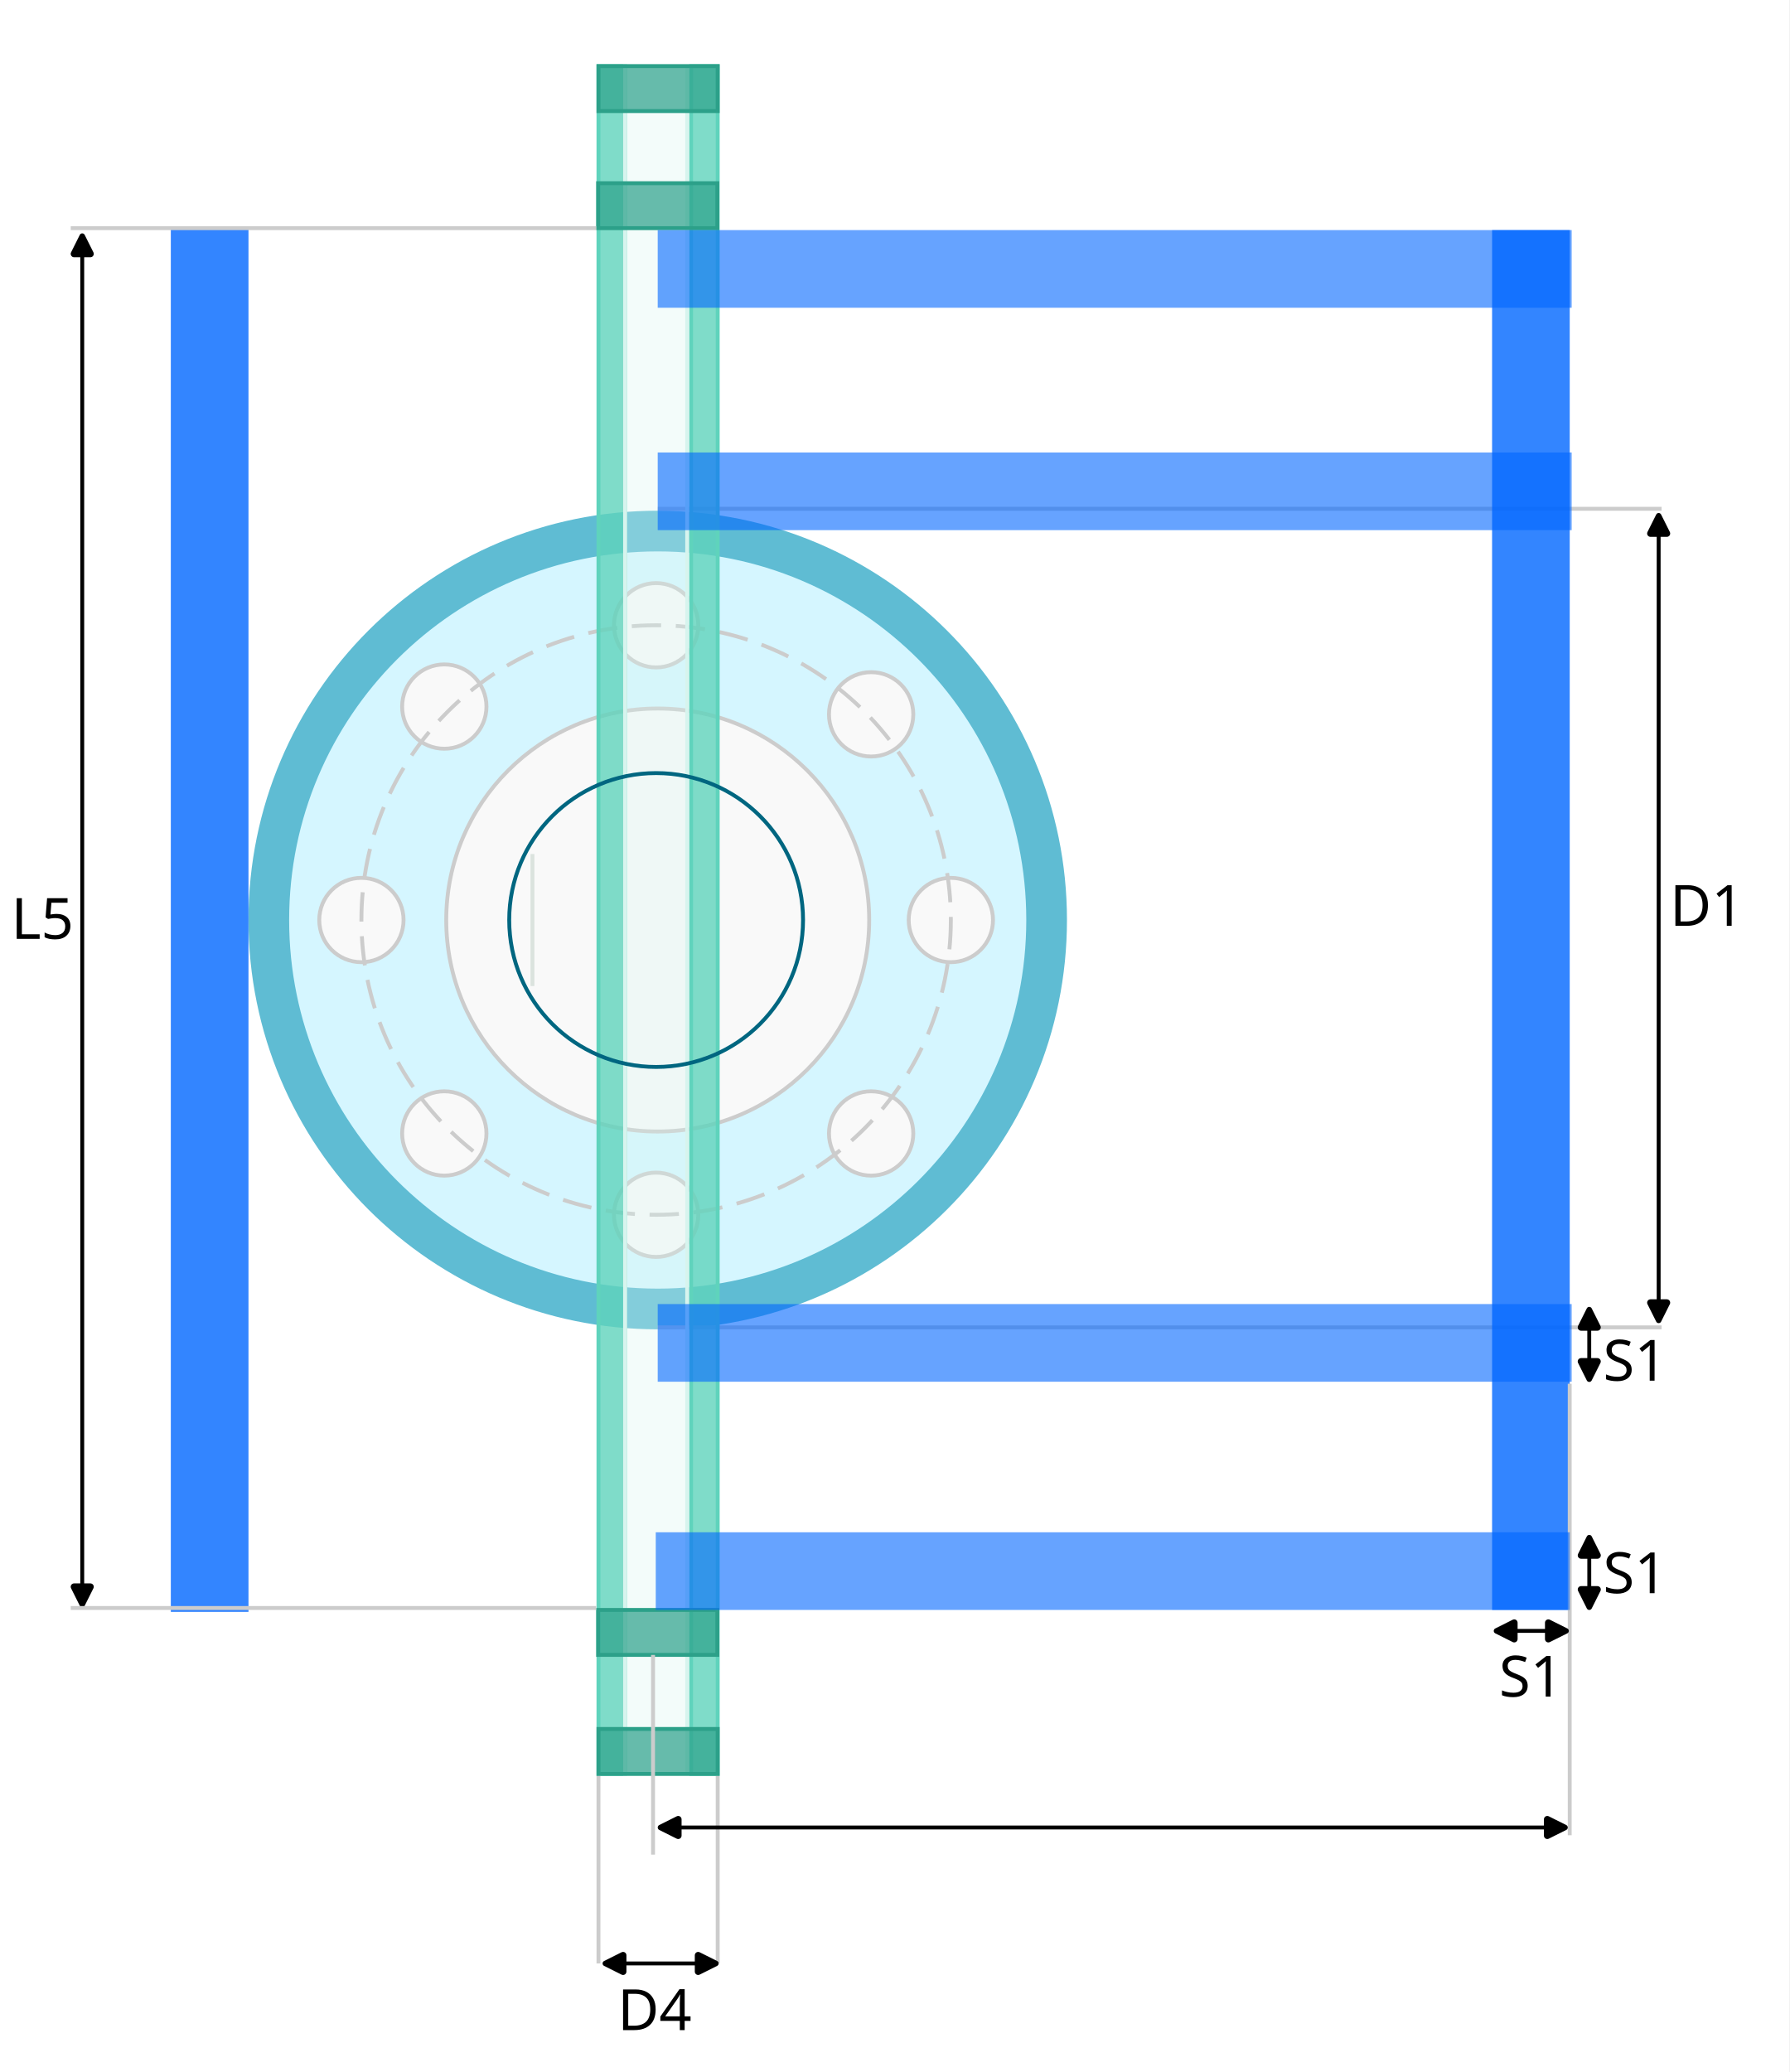
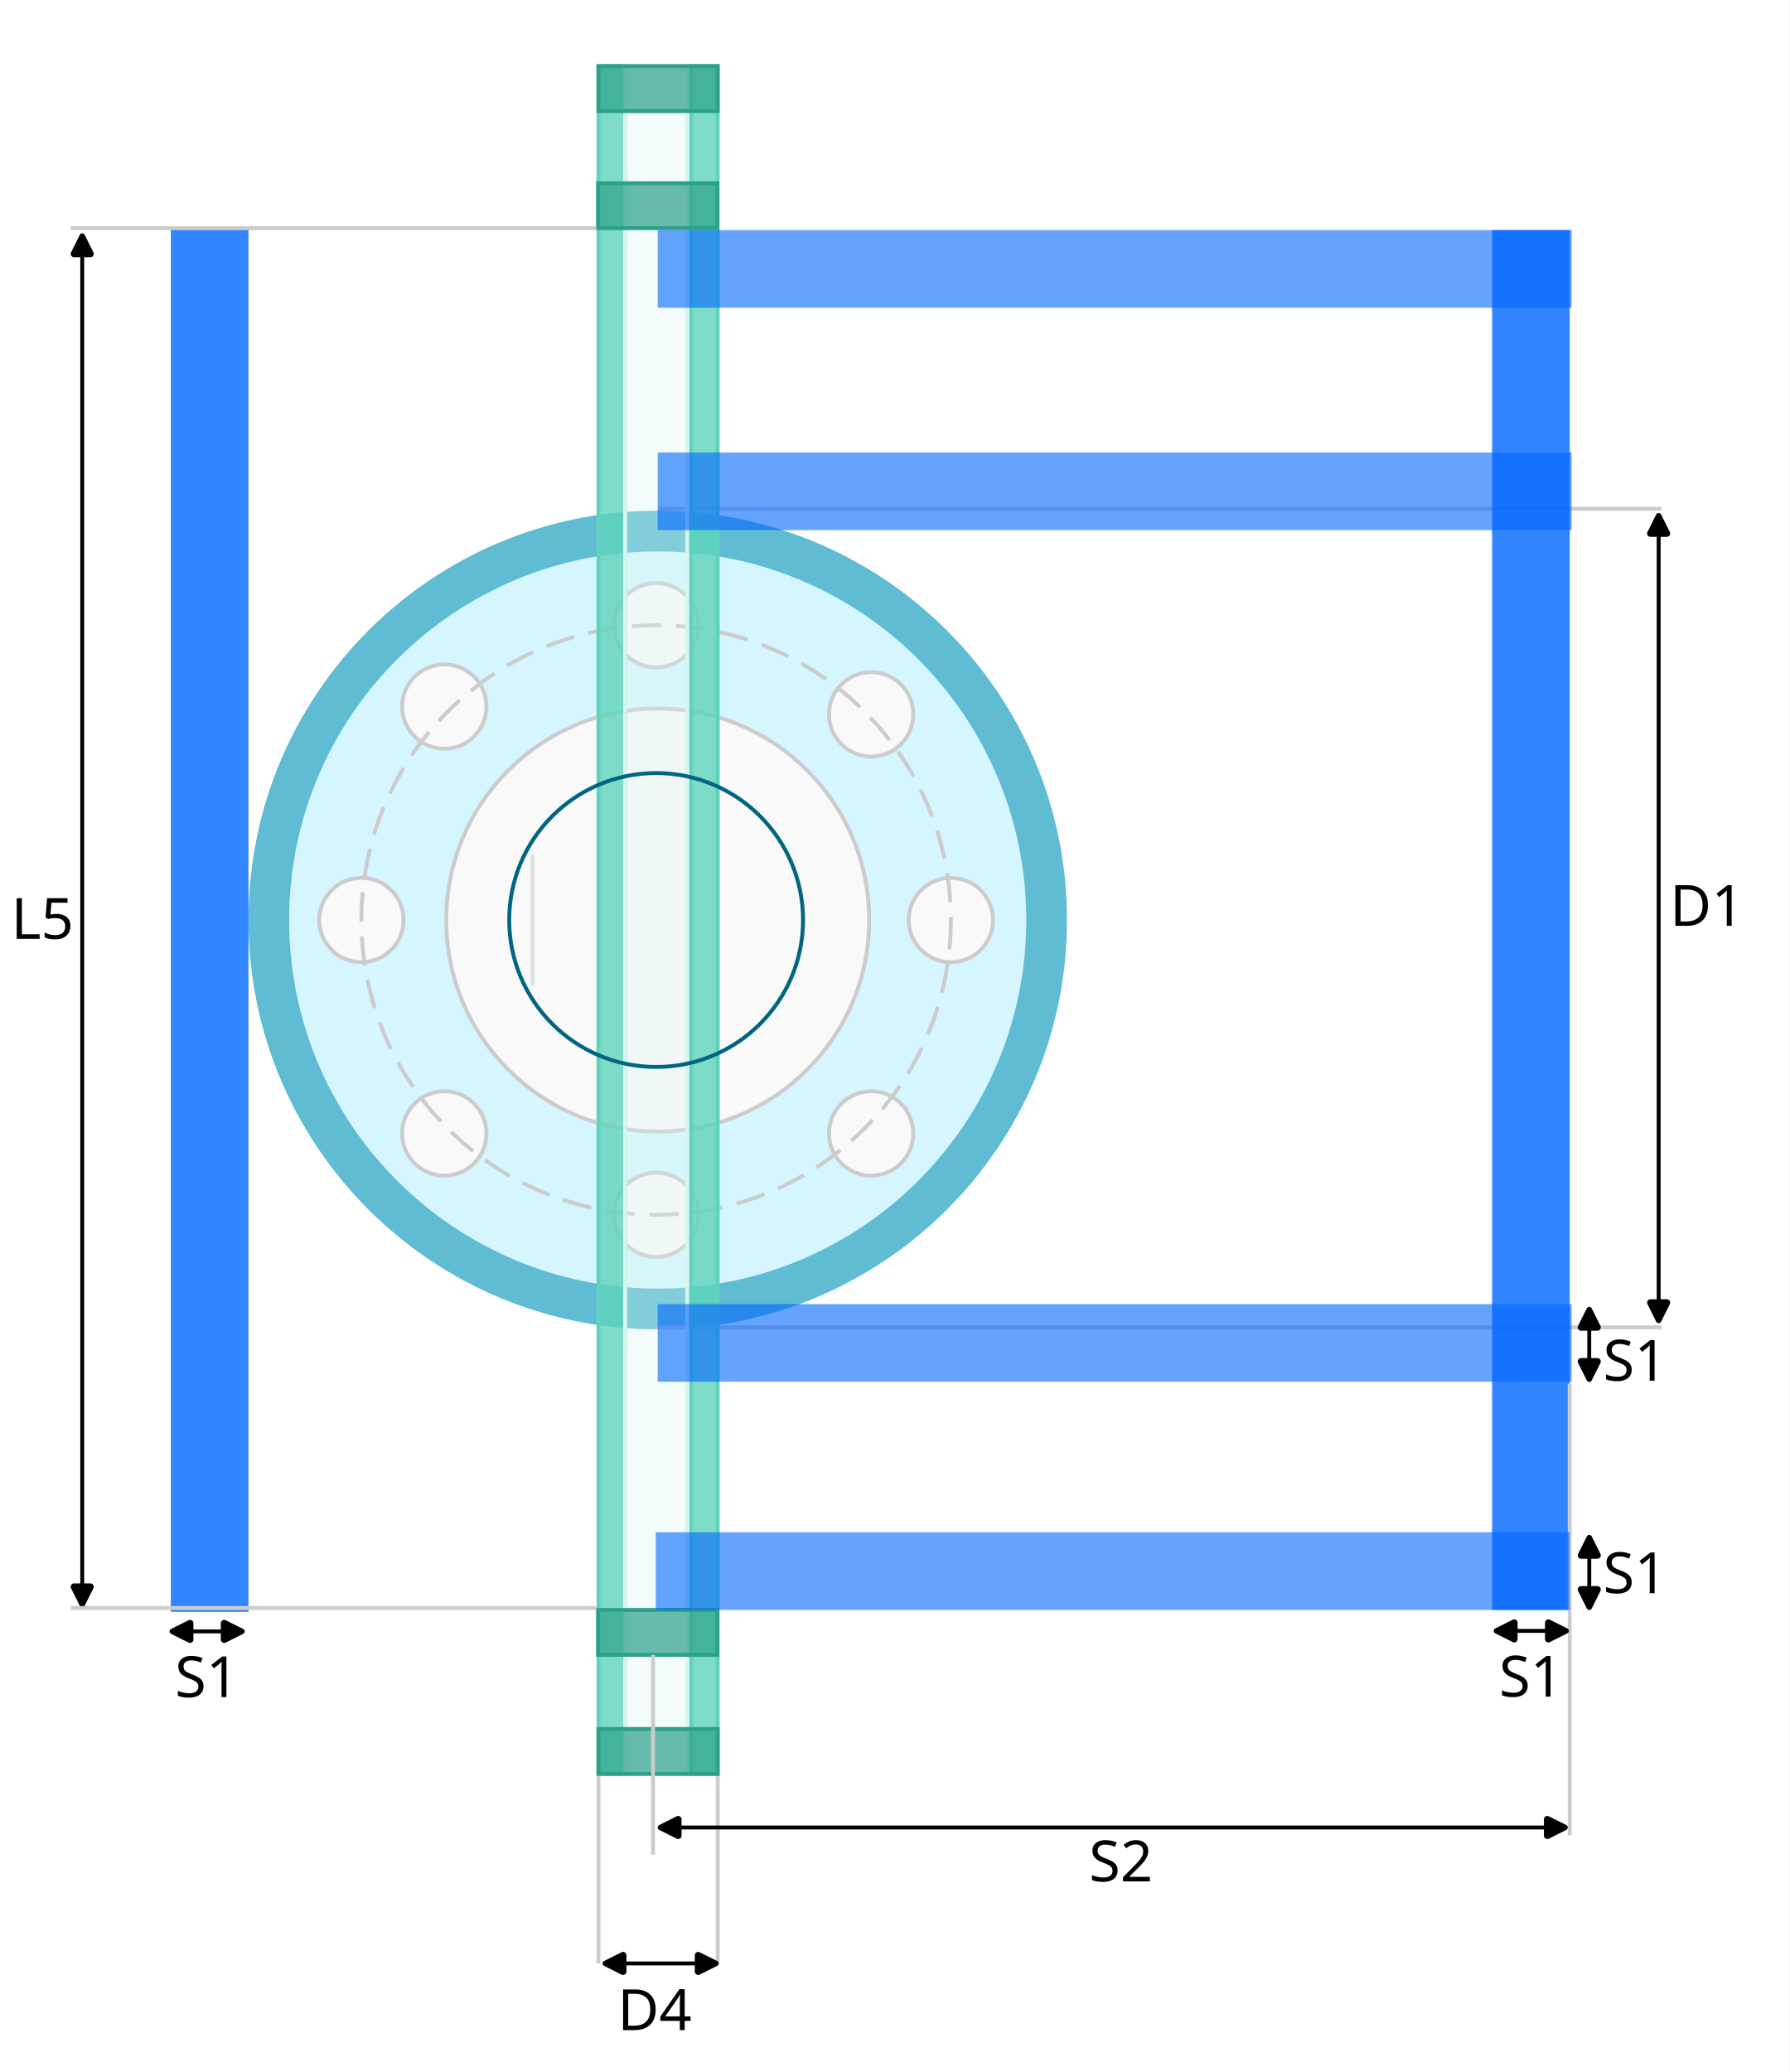
<svg xmlns="http://www.w3.org/2000/svg" width="460.863" height="533.622" viewBox="0 0 121.937 141.187">
  <defs>
    <marker id="d" markerHeight="1" markerWidth="1" orient="auto-start-reverse" preserveAspectRatio="xMidYMid" refX="0" refY="0" style="overflow:visible" viewBox="0 0 1 1">
      <path d="M-.211-4.106 6.21-.894a1 1 90 0 1 0 1.788L-.21 4.106A1.236 1.236 31.717 0 1-2 3v-6A1.236 1.236 148.283 0 1-.211-4.106z" style="fill:context-stroke;fill-rule:evenodd;stroke:none" transform="scale(0.7)" />
    </marker>
    <marker id="g" markerHeight="1" markerWidth="1" orient="auto-start-reverse" preserveAspectRatio="xMidYMid" refX="0" refY="0" style="overflow:visible" viewBox="0 0 1 1">
      <path d="M-.211-4.106 6.21-.894a1 1 90 0 1 0 1.788L-.21 4.106A1.236 1.236 31.717 0 1-2 3v-6A1.236 1.236 148.283 0 1-.211-4.106z" style="fill:context-stroke;fill-rule:evenodd;stroke:none" transform="scale(0.7)" />
    </marker>
    <marker id="e" markerHeight="1" markerWidth="1" orient="auto-start-reverse" preserveAspectRatio="xMidYMid" refX="0" refY="0" style="overflow:visible" viewBox="0 0 1 1">
      <path d="M-.211-4.106 6.21-.894a1 1 90 0 1 0 1.788L-.21 4.106A1.236 1.236 31.717 0 1-2 3v-6A1.236 1.236 148.283 0 1-.211-4.106z" style="fill:context-stroke;fill-rule:evenodd;stroke:none" transform="scale(0.7)" />
    </marker>
    <marker id="b" markerHeight="1" markerWidth="1" orient="auto-start-reverse" preserveAspectRatio="xMidYMid" refX="0" refY="0" style="overflow:visible" viewBox="0 0 1 1">
      <path d="M-.211-4.106 6.21-.894a1 1 90 0 1 0 1.788L-.21 4.106A1.236 1.236 31.717 0 1-2 3v-6A1.236 1.236 148.283 0 1-.211-4.106z" style="fill:context-stroke;fill-rule:evenodd;stroke:none" transform="scale(0.7)" />
    </marker>
    <marker id="k" markerHeight="1" markerWidth="1" orient="auto-start-reverse" preserveAspectRatio="xMidYMid" refX="0" refY="0" style="overflow:visible" viewBox="0 0 1 1">
      <path d="M-.211-4.106 6.21-.894a1 1 90 0 1 0 1.788L-.21 4.106A1.236 1.236 31.717 0 1-2 3v-6A1.236 1.236 148.283 0 1-.211-4.106z" style="fill:context-stroke;fill-rule:evenodd;stroke:none" transform="scale(0.7)" />
    </marker>
    <marker id="l" markerHeight="1" markerWidth="1" orient="auto-start-reverse" preserveAspectRatio="xMidYMid" refX="0" refY="0" style="overflow:visible" viewBox="0 0 1 1">
      <path d="M-.211-4.106 6.21-.894a1 1 90 0 1 0 1.788L-.21 4.106A1.236 1.236 31.717 0 1-2 3v-6A1.236 1.236 148.283 0 1-.211-4.106z" style="fill:context-stroke;fill-rule:evenodd;stroke:none" transform="scale(0.7)" />
    </marker>
    <marker id="m" markerHeight="1" markerWidth="1" orient="auto-start-reverse" preserveAspectRatio="xMidYMid" refX="0" refY="0" style="overflow:visible" viewBox="0 0 1 1">
      <path d="M-.211-4.106 6.21-.894a1 1 90 0 1 0 1.788L-.21 4.106A1.236 1.236 31.717 0 1-2 3v-6A1.236 1.236 148.283 0 1-.211-4.106z" style="fill:context-stroke;fill-rule:evenodd;stroke:none" transform="scale(0.7)" />
    </marker>
    <marker id="o" markerHeight="1" markerWidth="1" orient="auto-start-reverse" preserveAspectRatio="xMidYMid" refX="0" refY="0" style="overflow:visible" viewBox="0 0 1 1">
      <path d="M-.211-4.106 6.21-.894a1 1 90 0 1 0 1.788L-.21 4.106A1.236 1.236 31.717 0 1-2 3v-6A1.236 1.236 148.283 0 1-.211-4.106z" style="fill:context-stroke;fill-rule:evenodd;stroke:none" transform="scale(0.7)" />
    </marker>
    <path id="i" d="M105.279 3719.702h57.139v41.879h-57.139z" />
    <path id="f" d="M348.786 275.767h64.579v35.919h-64.579z" />
    <path id="h" d="M272.342 1674.881h50.345v33.865h-50.345z" />
    <path id="a" d="M175.914 3377.816h64.503v44.277h-64.503z" />
    <path id="j" d="M175.914 3377.816h64.503v44.277h-64.503z" />
-     <path id="c" d="M98.764 3387.59h64.479v48.027H98.764z" />
    <path id="n" d="M175.914 3377.816h64.503v44.277h-64.503z" />
    <path id="p" d="M175.914 3377.816h64.503v44.277h-64.503z" />
+     <path id="c" d="M98.764 3387.59h64.479v48.027H98.764z" />
  </defs>
  <g transform="translate(-20.24948,-893.5916)">
+     <path d="M20.382 893.724h121.672v140.923H20.382z" style="fill:#fff;fill-opacity:1;stroke:#fff;stroke-width:.265;stroke-opacity:1" />
    <text xml:space="preserve" style="font-size:14.667px;line-height:1.25;font-family:sans-serif;white-space:pre;shape-inside:url(#a);display:inline" transform="matrix(0.2645833,0,0,0.2645833,-14.37297,112.0881)">
      <tspan x="175.914" y="3390.793">S1</tspan>
    </text>
    <path d="M33.061 1004.757h2.608" style="fill:none;stroke:#000;stroke-width:.265px;stroke-linecap:butt;stroke-linejoin:miter;stroke-opacity:1;marker-start:url(#b);marker-end:url(#b)" />
-     <text xml:space="preserve" style="font-size:14.667px;line-height:1.25;font-family:sans-serif;white-space:pre;shape-inside:url(#c);display:inline" transform="matrix(0.2645833,0,0,0.2645833,68.35245,117.4786)">
+     <text xml:space="preserve" style="font-size:14.667px;line-height:1.25;font-family:sans-serif;white-space:pre;shape-inside:url(#c);display:inline" transform="matrix(0.2645833,0,0,0.2645833,68.33381,122.0573)">
      <tspan x="98.764" y="3400.566">S2</tspan>
    </text>
-     <path d="M20.382 893.724h121.672v140.923H20.382z" style="fill:#fff;fill-opacity:1;stroke:#fff;stroke-width:.265;stroke-opacity:1" />
    <circle cx="65.072" cy="956.282" r="27.757" style="fill:#5fbcd3;fill-opacity:1;stroke:#5fbcd3;stroke-width:.265;stroke-dasharray:none;stroke-opacity:1" />
    <circle cx="65.072" cy="956.282" r="24.985" style="fill:#d5f6ff;fill-opacity:1;stroke:#d5f6ff;stroke-width:.265;stroke-dasharray:none;stroke-opacity:1" />
    <circle cx="65.072" cy="956.282" r="14.412" style="fill:#f9f9f9;stroke:#ccc;stroke-width:.265;stroke-dasharray:none" />
    <circle cx="64.964" cy="936.197" r="2.873" style="fill:#f9f9f9;stroke:#ccc;stroke-width:.265;stroke-dasharray:none;stroke-dashoffset:0" />
    <circle cx="85.049" cy="956.282" r="2.873" style="fill:#f9f9f9;stroke:#ccc;stroke-width:.265;stroke-dasharray:none;stroke-dashoffset:0" />
    <circle cx="64.964" cy="976.367" r="2.873" style="fill:#f9f9f9;stroke:#ccc;stroke-width:.265;stroke-dasharray:none;stroke-dashoffset:0" />
    <circle cx="44.879" cy="956.282" r="2.873" style="fill:#f9f9f9;stroke:#ccc;stroke-width:.265;stroke-dasharray:none;stroke-dashoffset:0" />
    <circle cx="79.616" cy="942.267" r="2.873" style="fill:#f9f9f9;stroke:#ccc;stroke-width:.265;stroke-dasharray:none;stroke-dashoffset:0" />
    <circle cx="79.616" cy="970.826" r="2.873" style="fill:#f9f9f9;stroke:#ccc;stroke-width:.265;stroke-dasharray:none;stroke-dashoffset:0" />
    <circle cx="50.528" cy="970.826" r="2.873" style="fill:#f9f9f9;stroke:#ccc;stroke-width:.265;stroke-dasharray:none;stroke-dashoffset:0" />
    <circle cx="50.528" cy="941.738" r="2.873" style="fill:#f9f9f9;stroke:#ccc;stroke-width:.265;stroke-dasharray:none;stroke-dashoffset:0" />
    <circle cx="64.964" cy="956.282" r="20.085" style="fill:none;stroke:#ccc;stroke-width:.265;stroke-dasharray:2,1;stroke-dashoffset:0" />
    <path d="M65.072 928.26h68.412M65.072 984.039h68.412" style="fill:#ccc;stroke:#ccc;stroke-width:.265px;stroke-linecap:butt;stroke-linejoin:miter;stroke-opacity:1" />
    <path d="M133.285 982.498v-52.696" style="fill:none;stroke:#000;stroke-width:.265px;stroke-linecap:butt;stroke-linejoin:miter;stroke-opacity:1;marker-start:url(#d);marker-end:url(#d)" />
    <path d="M25.854 1001.857v-91.11" style="fill:none;stroke:#000;stroke-width:.265px;stroke-linecap:butt;stroke-linejoin:miter;stroke-opacity:1;marker-start:url(#e);marker-end:url(#e)" />
    <text xml:space="preserve" style="font-size:14.667px;line-height:1.25;font-family:sans-serif;white-space:pre;shape-inside:url(#f);display:inline" transform="matrix(0.2645833,0,0,0.2645833,41.76718,880.2813)">
      <tspan x="348.785" y="288.744">D1</tspan>
    </text>
    <path d="M56.536 960.78v-8.996" style="fill:#9bd4e1;fill-opacity:.5;stroke:#dbe3de;stroke-width:.265px;stroke-linecap:butt;stroke-linejoin:miter;stroke-opacity:1" />
    <path d="M-62.848-1014.467h1.814v116.37h-1.814zM-69.16-1014.467h1.814v116.37h-1.814z" style="fill:#5fd3bc;fill-opacity:.8;stroke:#5fd3bc;stroke-width:.265" transform="scale(-1)" />
    <path d="M-67.081-1014.467h4.233v116.37h-4.233z" style="fill:#d7f4ee;fill-opacity:.3;stroke:#d7f4ee;stroke-width:.265;stroke-opacity:1" transform="scale(-1)" />
    <circle cx="64.964" cy="956.282" r="10.012" style="fill:none;stroke:#006680;stroke-width:.265;stroke-dasharray:none" />
    <path d="M61.034 1027.382V1014.6M69.16 1027.382V1014.6" style="fill:#ccc;stroke:#ccc;stroke-width:.265px;stroke-linecap:butt;stroke-linejoin:miter;stroke-opacity:1" />
    <path d="M62.569 1027.382h5.401" style="fill:none;stroke:#000;stroke-width:.265px;stroke-linecap:butt;stroke-linejoin:miter;stroke-opacity:1;marker-start:url(#g);marker-end:url(#g)" />
    <text xml:space="preserve" style="font-size:14.667px;line-height:1.25;font-family:sans-serif;white-space:pre;shape-inside:url(#h);display:inline" transform="matrix(0.2645833,0,0,0.2645833,-9.722524,585.3439)">
      <tspan x="272.342" y="1687.858">D4</tspan>
    </text>
    <path d="M61.034 1011.404h8.126v3.063h-8.126zM61.034 898.097h8.126v3.063h-8.126zM61.009 906.075h8.126v3.063h-8.126zM61.009 1003.294h8.126v3.063h-8.126z" style="fill:#2ca089;fill-opacity:.7;stroke:#2ca089;stroke-width:.265;stroke-opacity:1" />
    <path d="M31.891 909.138h5.292v94.288h-5.292zM121.933 909.27h5.292v94.024h-5.292z" style="opacity:.8;fill:#06f;stroke:none;stroke-width:.265;stroke-linejoin:bevel" />
    <path d="M25.07 909.138h35.806M25.07 1003.161h35.806M127.224 987.881v30.766" style="fill:#ccc;stroke:#ccc;stroke-width:.265px;stroke-linecap:butt;stroke-linejoin:miter;stroke-opacity:1" />
    <text xml:space="preserve" style="font-size:14.667px;line-height:1.25;font-family:sans-serif;white-space:pre;shape-inside:url(#i)" transform="matrix(0.2645833,0,0,0.2645833,-6.841797,-30.04004)">
      <tspan x="105.279" y="3732.678">L5</tspan>
    </text>
    <text xml:space="preserve" style="font-size:14.667px;line-height:1.25;font-family:sans-serif;white-space:pre;shape-inside:url(#j);display:inline" transform="matrix(0.2645833,0,0,0.2645833,75.86713,112.0538)">
      <tspan x="175.914" y="3390.793">S1</tspan>
    </text>
    <path d="M123.301 1004.722h2.608" style="fill:none;stroke:#000;stroke-width:.265px;stroke-linecap:butt;stroke-linejoin:miter;stroke-opacity:1;marker-start:url(#k);marker-end:url(#k)" />
    <path d="M66.327 1018.118h59.51" style="fill:none;stroke:#000;stroke-width:.265px;stroke-linecap:butt;stroke-linejoin:miter;stroke-opacity:1;marker-start:url(#l);marker-end:url(#l)" />
    <path d="M64.754 1006.357v13.61" style="fill:#ccc;stroke:#ccc;stroke-width:.265px;stroke-linecap:butt;stroke-linejoin:miter;stroke-opacity:1" />
    <path d="M909.27-127.357h5.292v62.285h-5.292zM998.002-127.224h5.292v62.285h-5.292z" style="opacity:.6;fill:#06f;stroke:none;stroke-width:.265;stroke-linejoin:bevel" transform="rotate(90)" />
    <path d="M128.557 1002.041v-2.607" style="fill:none;stroke:#000;stroke-width:.265px;stroke-linecap:butt;stroke-linejoin:miter;stroke-opacity:1;marker-start:url(#m);marker-end:url(#m)" />
    <text xml:space="preserve" style="font-size:14.667px;line-height:1.25;font-family:sans-serif;white-space:pre;shape-inside:url(#n);display:inline" transform="matrix(0.2645833,0,0,0.2645833,82.95662,105.0026)">
      <tspan x="175.914" y="3390.793">S1</tspan>
    </text>
    <path d="M982.451-127.357h5.292v62.285h-5.292zM924.424-127.357h5.292v62.285h-5.292z" style="opacity:.6;fill:#06f;stroke:none;stroke-width:.265;stroke-linejoin:bevel" transform="rotate(90)" />
    <path d="M128.555 986.504v-2.608" style="fill:none;stroke:#000;stroke-width:.265px;stroke-linecap:butt;stroke-linejoin:miter;stroke-opacity:1;marker-start:url(#o);marker-end:url(#o)" />
    <text xml:space="preserve" style="font-size:14.667px;line-height:1.25;font-family:sans-serif;white-space:pre;shape-inside:url(#p);display:inline" transform="matrix(0.2645833,0,0,0.2645833,82.95555,90.52358)">
      <tspan x="175.914" y="3390.793">S1</tspan>
    </text>
  </g>
</svg>
